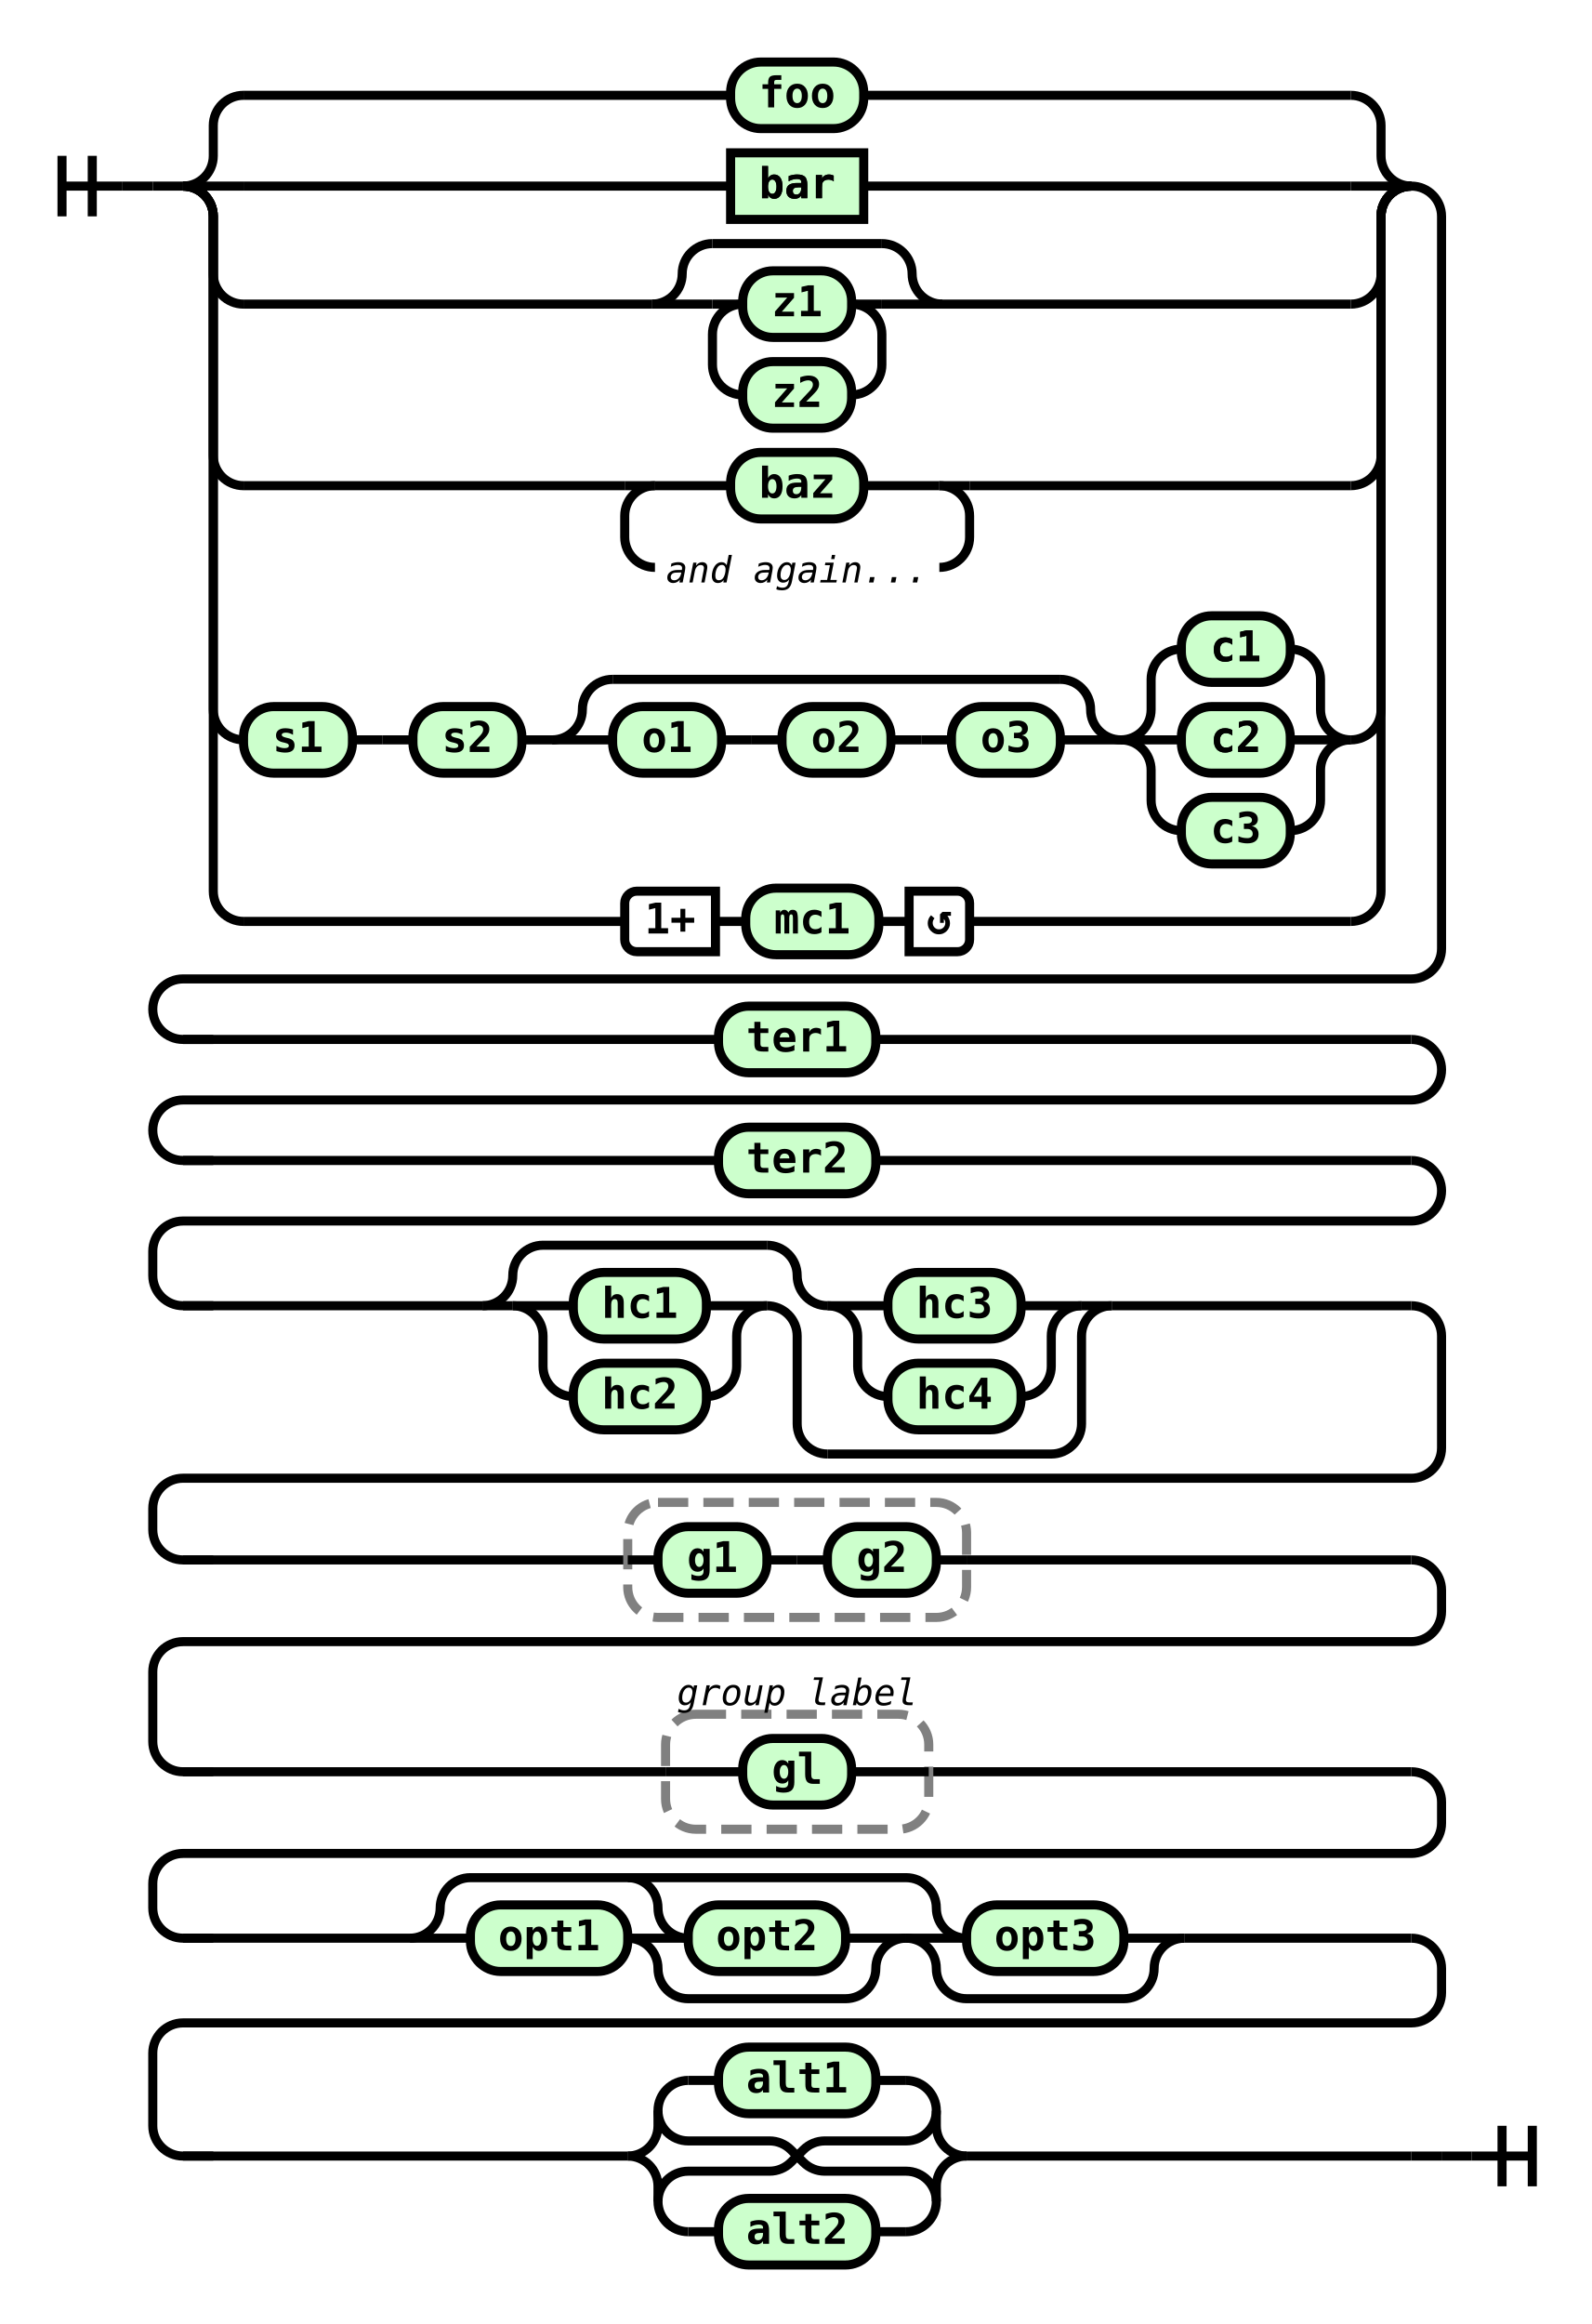
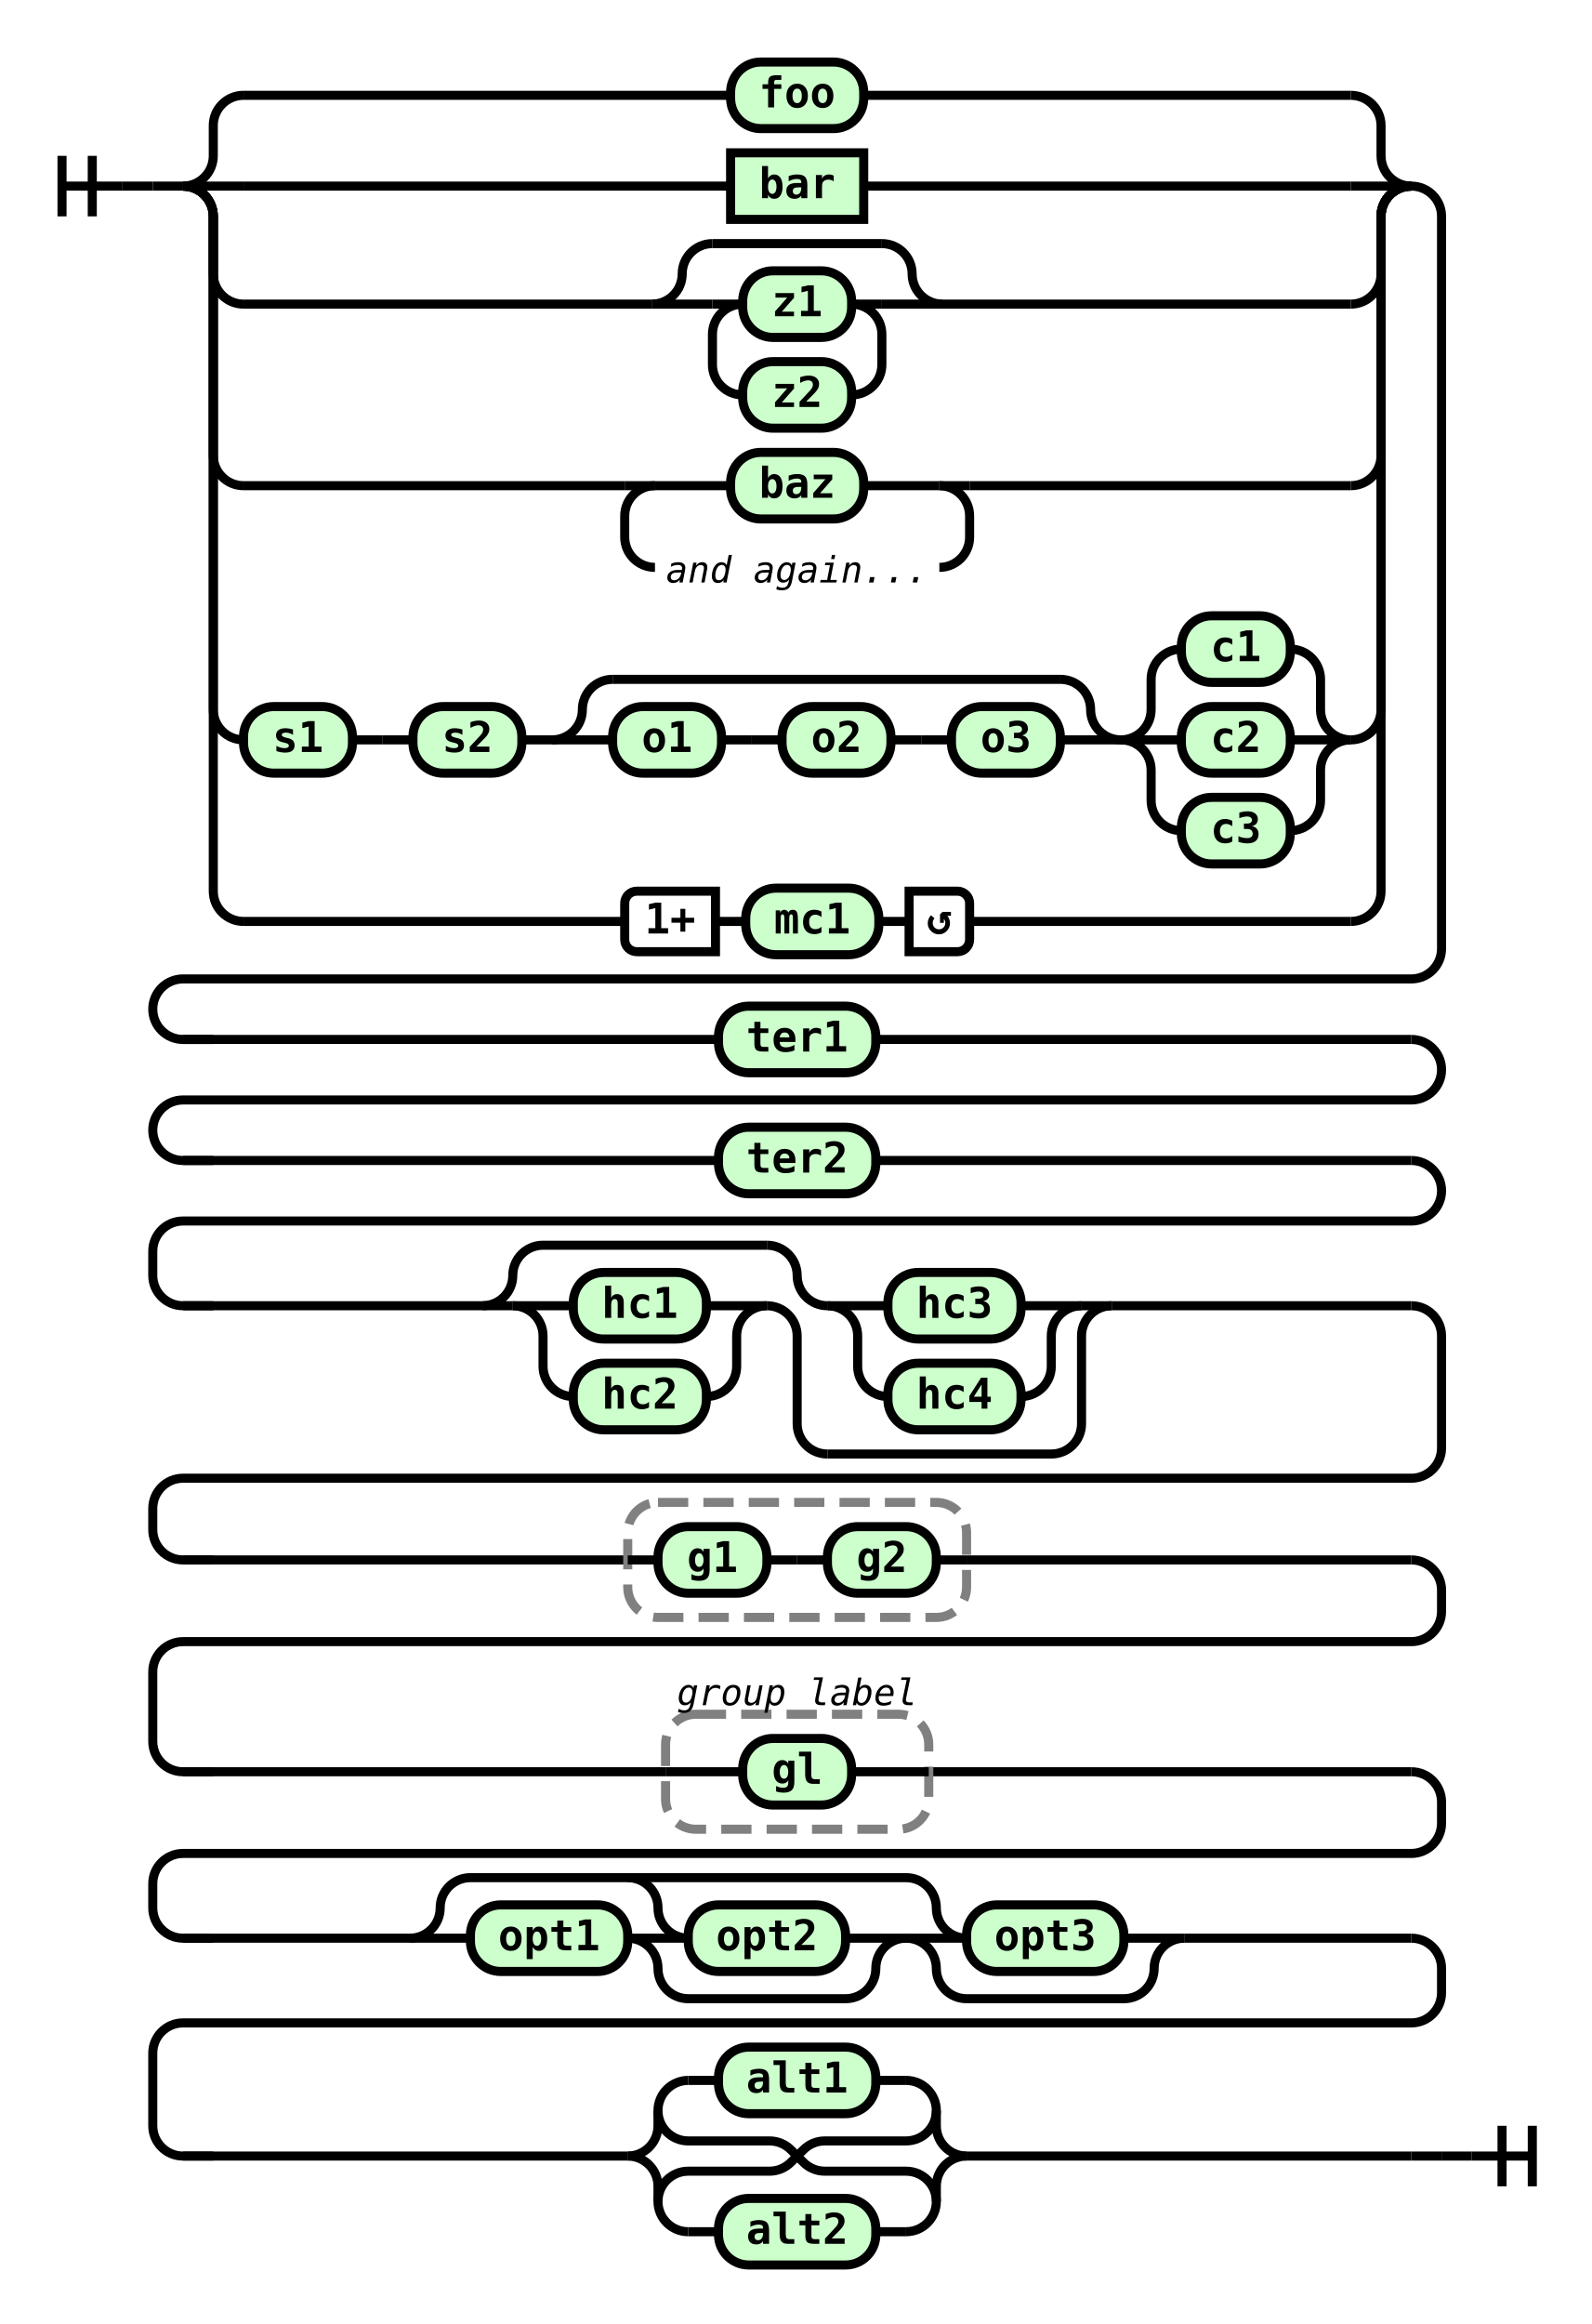
<svg xmlns="http://www.w3.org/2000/svg" xmlns:xlink="http://www.w3.org/1999/xlink" class="railroad-diagram" height="768.0" viewBox="0 0 526 768.0" width="526">
  <g transform="translate(.5 .5)">
    <g>
      <path class="start" d="M20 51v20m10 -20v20m-10 -10h20" />
    </g>
    <path d="M40 61h10" />
    <g>
      <path class="stack stack1" d="M50 61h0.0" />
      <path class="stack stack2" d="M50.0 61h10" />
      <g>
        <path class="choice ch1" d="M60.0 61h0.0" />
        <path class="choice ch2" d="M466.0 61h0.0" />
        <path class="choice ch3" d="M60.0 61a10 10 0 0 0 10 -10v-10a10 10 0 0 1 10 -10" />
        <g class="terminal ">
          <path class="terminal term1" d="M80.0 31h161.0" />
          <path class="terminal term2" d="M285.0 31h161.0" />
          <rect height="22" rx="10" ry="10" width="44" x="241" y="20" />
          <text x="263" y="35">foo</text>
        </g>
        <path class="choice ch4" d="M446.0 31a10 10 0 0 1 10 10v10a10 10 0 0 0 10 10" />
        <path class="choice ch5" d="M60.0 61h20" />
        <g class="non-terminal ">
          <path class="nonterm nt1" d="M80.0 61h161.0" />
          <path class="nonterm nt2" d="M285.0 61h161.0" />
          <rect height="22" width="44" x="241" y="50" />
          <a xlink:href="raw">
-             <text x="263" y="65">bar</text>
            <text x="263" y="65">bar</text>
          </a>
        </g>
        <path class="choice ch6" d="M446.0 61h20" />
        <path class="choice ch7" d="M60.0 61a10 10 0 0 1 10 10v19a10 10 0 0 0 10 10" />
        <g>
          <path class="choice ch1" d="M80.0 100h135.0" />
          <path class="choice ch2" d="M311.0 100h135.0" />
          <path class="choice ch3" d="M215.0 100a10 10 0 0 0 10 -10v0a10 10 0 0 1 10 -10" />
          <g>
            <path class="skip" d="M235.0 80h56" />
          </g>
          <path class="choice ch4" d="M291.0 80a10 10 0 0 1 10 10v0a10 10 0 0 0 10 10" />
          <path class="choice ch5" d="M215.0 100h20" />
          <g>
            <path class="oneor oom1" d="M235.0 100h0.0" />
            <path class="oneor oom2" d="M291.0 100h0.0" />
            <path class="oneor oom3" d="M235.0 100h10" />
            <g class="terminal ">
              <path class="terminal term1" d="M245.0 100h0.0" />
              <path class="terminal term2" d="M281.0 100h0.0" />
              <rect height="22" rx="10" ry="10" width="36" x="245" y="89" />
              <text x="263" y="104">z1</text>
            </g>
            <path class="oneor oom4" d="M281.0 100h10" />
            <path class="oneor oom5" d="M245.0 100a10 10 0 0 0 -10 10v10a10 10 0 0 0 10 10" />
            <g class="terminal ">
              <path class="terminal term1" d="M245.0 130h0.0" />
              <path class="terminal term2" d="M281.0 130h0.0" />
              <rect height="22" rx="10" ry="10" width="36" x="245" y="119" />
              <text x="263" y="134">z2</text>
            </g>
            <path class="oneor oom6" d="M281.0 130a10 10 0 0 0 10 -10v-10a10 10 0 0 0 -10 -10" />
          </g>
          <path class="choice ch6" d="M291.0 100h20" />
        </g>
        <path class="choice ch8" d="M446.0 100a10 10 0 0 0 10 -10v-19a10 10 0 0 1 10 -10" />
        <path class="choice ch7" d="M60.0 61a10 10 0 0 1 10 10v79a10 10 0 0 0 10 10" />
        <g>
          <path class="oneor oom1" d="M80.0 160h126.0" />
          <path class="oneor oom2" d="M320.0 160h126.0" />
          <path class="oneor oom3" d="M206.0 160h10" />
          <g class="terminal ">
            <path class="terminal term1" d="M216.0 160h25.0" />
            <path class="terminal term2" d="M285.0 160h25.0" />
            <rect height="22" rx="10" ry="10" width="44" x="241" y="149" />
            <text x="263" y="164">baz</text>
          </g>
          <path class="oneor oom4" d="M310.0 160h10" />
          <path class="oneor oom5" d="M216.0 160a10 10 0 0 0 -10 10v7a10 10 0 0 0 10 10" />
          <g class="non-terminal ">
            <path class="comment com1" d="M216.0 187h0.0" />
            <path class="comment com2" d="M310.0 187h0.0" />
            <text class="comment" x="263" y="192">and again...</text>
          </g>
          <path class="oneor oom6" d="M310.0 187a10 10 0 0 0 10 -10v-7a10 10 0 0 0 -10 -10" />
        </g>
        <path class="choice ch8" d="M446.0 160a10 10 0 0 0 10 -10v-79a10 10 0 0 1 10 -10" />
        <path class="choice ch7" d="M60.0 61a10 10 0 0 1 10 10v163a10 10 0 0 0 10 10" />
        <g>
          <path class="seq seq1" d="M80.0 244h0.0" />
          <path class="seq seq2" d="M446.0 244h0.0" />
          <g class="terminal ">
            <path class="terminal term1" d="M80.0 244h0.0" />
            <path class="terminal term2" d="M116.0 244h0.0" />
            <rect height="22" rx="10" ry="10" width="36" x="80" y="233" />
            <text x="98" y="248">s1</text>
          </g>
          <path class="seq seq4" d="M116.0 244h10" />
          <path class="seq seq3" d="M126.0 244h10" />
          <g class="terminal ">
            <path class="terminal term1" d="M136.0 244h0.0" />
            <path class="terminal term2" d="M172.0 244h0.0" />
            <rect height="22" rx="10" ry="10" width="36" x="136" y="233" />
            <text x="154" y="248">s2</text>
          </g>
          <path class="seq seq4" d="M172.0 244h10" />
          <g>
            <path class="choice ch1" d="M182.0 244h0.0" />
            <path class="choice ch2" d="M370.0 244h0.0" />
            <path class="choice ch3" d="M182.0 244a10 10 0 0 0 10 -10v0a10 10 0 0 1 10 -10" />
            <g>
              <path class="skip" d="M202.0 224h148" />
            </g>
            <path class="choice ch4" d="M350.0 224a10 10 0 0 1 10 10v0a10 10 0 0 0 10 10" />
            <path class="choice ch5" d="M182.0 244h20" />
            <g>
              <path class="seq seq1" d="M202.0 244h0.0" />
              <path class="seq seq2" d="M350.0 244h0.0" />
              <g class="terminal ">
                <path class="terminal term1" d="M202.0 244h0.0" />
                <path class="terminal term2" d="M238.0 244h0.0" />
                <rect height="22" rx="10" ry="10" width="36" x="202" y="233" />
                <text x="220" y="248">o1</text>
              </g>
              <path class="seq seq4" d="M238.0 244h10" />
              <path class="seq seq3" d="M248.0 244h10" />
              <g class="terminal ">
                <path class="terminal term1" d="M258.0 244h0.0" />
                <path class="terminal term2" d="M294.0 244h0.0" />
                <rect height="22" rx="10" ry="10" width="36" x="258" y="233" />
                <text x="276" y="248">o2</text>
              </g>
              <path class="seq seq4" d="M294.0 244h10" />
              <path class="seq seq3" d="M304.0 244h10" />
              <g class="terminal ">
                <path class="terminal term1" d="M314.0 244h0.0" />
                <path class="terminal term2" d="M350.0 244h0.0" />
                <rect height="22" rx="10" ry="10" width="36" x="314" y="233" />
                <text x="332" y="248">o3</text>
              </g>
            </g>
            <path class="choice ch6" d="M350.0 244h20" />
          </g>
          <g>
            <path class="choice ch1" d="M370.0 244h0.0" />
            <path class="choice ch2" d="M446.0 244h0.0" />
            <path class="choice ch3" d="M370.0 244a10 10 0 0 0 10 -10v-10a10 10 0 0 1 10 -10" />
            <g class="terminal ">
              <path class="terminal term1" d="M390.0 214h0.0" />
              <path class="terminal term2" d="M426.0 214h0.0" />
              <rect height="22" rx="10" ry="10" width="36" x="390" y="203" />
              <a xlink:href="raw">
                <text x="408" y="218">c1</text>
-                 <text x="408" y="218">c1</text>
              </a>
            </g>
            <path class="choice ch4" d="M426.0 214a10 10 0 0 1 10 10v10a10 10 0 0 0 10 10" />
            <path class="choice ch5" d="M370.0 244h20" />
            <g class="terminal ">
              <path class="terminal term1" d="M390.0 244h0.0" />
              <path class="terminal term2" d="M426.0 244h0.0" />
              <rect height="22" rx="10" ry="10" width="36" x="390" y="233" />
              <a xlink:href="html">
-                 <text x="408" y="248">c2</text>
                <text x="408" y="248">c2</text>
              </a>
            </g>
            <path class="choice ch6" d="M426.0 244h20" />
            <path class="choice ch7" d="M370.0 244a10 10 0 0 1 10 10v10a10 10 0 0 0 10 10" />
            <g class="terminal ">
              <path class="terminal term1" d="M390.0 274h0.0" />
              <path class="terminal term2" d="M426.0 274h0.0" />
              <rect height="22" rx="10" ry="10" width="36" x="390" y="263" />
              <text x="408" y="278">c3</text>
            </g>
            <path class="choice ch8" d="M426.0 274a10 10 0 0 0 10 -10v-10a10 10 0 0 1 10 -10" />
          </g>
        </g>
        <path class="choice ch8" d="M446.0 244a10 10 0 0 0 10 -10v-163a10 10 0 0 1 10 -10" />
        <path class="choice ch7" d="M60.0 61a10 10 0 0 1 10 10v223a10 10 0 0 0 10 10" />
        <g>
          <path class="multichoice mc1" d="M80.0 304h126.0" />
          <path class="multichoice mc2" d="M320.0 304h126.0" />
          <path class="multichoice mc5" d="M236.0 304h10" />
          <g class="terminal ">
            <path class="terminal term1" d="M246.0 304h0.0" />
            <path class="terminal term2" d="M290.0 304h0.0" />
            <rect height="22" rx="10" ry="10" width="44" x="246" y="293" />
            <text x="268" y="308">mc1</text>
          </g>
          <path class="multichoice mc6" d="M290.0 304h10" />
          <g class="diagram-text">
            <path class="diagram-text" d="M 236.0 294 h -26 a 4 4 0 0 0 -4 4 v 12 a 4 4 0 0 0 4 4 h 26 z" />
            <text class="diagram-text" x="221" y="308">1+</text>
            <path class="diagram-text" d="M 300.0 294 h 16 a 4 4 0 0 1 4 4 v 12 a 4 4 0 0 1 -4 4 h -16 z" />
            <text class="diagram-arrow" x="310" y="308">↺</text>
          </g>
        </g>
        <path class="choice ch8" d="M446.0 304a10 10 0 0 0 10 -10v-223a10 10 0 0 1 10 -10" />
      </g>
      <path class="stack stack3" d="M466.0 61a10 10 0 0 1 10 10v242a10 10 0 0 1 -10 10h-406a10 10 0 0 0 -10 10v0a10 10 0 0 0 10 10h10" />
      <g class="terminal ">
        <path class="terminal term1" d="M60.0 343h177.0" />
        <path class="terminal term2" d="M289.0 343h177.0" />
        <rect height="22" rx="10" ry="10" width="52" x="237" y="332" />
        <text x="263" y="347">ter1</text>
      </g>
      <path class="stack stack3" d="M466.0 343a10 10 0 0 1 10 10v0a10 10 0 0 1 -10 10h-406a10 10 0 0 0 -10 10v0a10 10 0 0 0 10 10h10" />
      <g class="terminal ">
        <path class="terminal term1" d="M60.0 383h177.0" />
        <path class="terminal term2" d="M289.0 383h177.0" />
        <rect height="22" rx="10" ry="10" width="52" x="237" y="372" />
        <text x="263" y="387">ter2</text>
      </g>
      <path class="stack stack3" d="M466.0 383a10 10 0 0 1 10 10v0a10 10 0 0 1 -10 10h-406a10 10 0 0 0 -10 10v8a10 10 0 0 0 10 10h10" />
      <g>
        <path class="horizchoice hc1" d="M60.0 431h99.0" />
        <path class="horizchoice hc2" d="M367.0 431h99.0" />
        <path class="horizchoice hc3" d="M159.0 431a10 10 0 0 0 10 -10v0a10 10 0 0 1 10 -10h74" />
        <path class="horizchoice hc4" d="M273.0 480h74a10 10 0 0 0 10 -10v-29a10 10 0 0 1 10 -10" />
        <path class="horizchoice hc5" d="M159.0 431h10" />
        <g>
          <path class="choice ch1" d="M169.0 431h0.0" />
          <path class="choice ch2" d="M253.0 431h0.0" />
          <path class="choice ch5" d="M169.0 431h20" />
          <g class="terminal ">
            <path class="terminal term1" d="M189.0 431h0.0" />
            <path class="terminal term2" d="M233.0 431h0.0" />
            <rect height="22" rx="10" ry="10" width="44" x="189" y="420" />
            <text x="211" y="435">hc1</text>
          </g>
          <path class="choice ch6" d="M233.0 431h20" />
          <path class="choice ch7" d="M169.0 431a10 10 0 0 1 10 10v10a10 10 0 0 0 10 10" />
          <g class="terminal ">
            <path class="terminal term1" d="M189.0 461h0.0" />
            <path class="terminal term2" d="M233.0 461h0.0" />
            <rect height="22" rx="10" ry="10" width="44" x="189" y="450" />
            <text x="211" y="465">hc2</text>
          </g>
          <path class="choice ch8" d="M233.0 461a10 10 0 0 0 10 -10v-10a10 10 0 0 1 10 -10" />
        </g>
        <path class="horizchoice hc11" d="M253.0 431a10 10 0 0 1 10 10v29a10 10 0 0 0 10 10" />
        <path class="horizchoice hc6" d="M253.0 411a10 10 0 0 1 10 10v0a10 10 0 0 0 10 10" />
        <g>
          <path class="choice ch1" d="M273.0 431h0.0" />
          <path class="choice ch2" d="M357.0 431h0.0" />
          <path class="choice ch5" d="M273.0 431h20" />
          <g class="terminal ">
            <path class="terminal term1" d="M293.0 431h0.0" />
            <path class="terminal term2" d="M337.0 431h0.0" />
            <rect height="22" rx="10" ry="10" width="44" x="293" y="420" />
            <text x="315" y="435">hc3</text>
          </g>
          <path class="choice ch6" d="M337.0 431h20" />
          <path class="choice ch7" d="M273.0 431a10 10 0 0 1 10 10v10a10 10 0 0 0 10 10" />
          <g class="terminal ">
            <path class="terminal term1" d="M293.0 461h0.0" />
            <path class="terminal term2" d="M337.0 461h0.0" />
            <rect height="22" rx="10" ry="10" width="44" x="293" y="450" />
            <text x="315" y="465">hc4</text>
          </g>
          <path class="choice ch8" d="M337.0 461a10 10 0 0 0 10 -10v-10a10 10 0 0 1 10 -10" />
        </g>
        <path class="horizchoice hc7" d="M357.0 431h10" />
      </g>
      <path class="stack stack3" d="M466.0 431a10 10 0 0 1 10 10v37a10 10 0 0 1 -10 10h-406a10 10 0 0 0 -10 10v7a10 10 0 0 0 10 10h10" />
      <g>
        <path class="group gr1" d="M60.0 515h147.0" />
        <path class="group gr2" d="M319.0 515h147.0" />
        <rect class="group-box" height="38" rx="10" ry="10" width="112" x="207" y="496" />
        <g>
          <path class="seq seq1" d="M207.0 515h10.0" />
          <path class="seq seq2" d="M309.0 515h10.0" />
          <g class="terminal ">
            <path class="terminal term1" d="M217.0 515h0.0" />
            <path class="terminal term2" d="M253.0 515h0.0" />
            <rect height="22" rx="10" ry="10" width="36" x="217" y="504" />
            <text x="235" y="519">g1</text>
          </g>
          <path class="seq seq4" d="M253.0 515h10" />
          <path class="seq seq3" d="M263.0 515h10" />
          <g class="terminal ">
            <path class="terminal term1" d="M273.0 515h0.0" />
            <path class="terminal term2" d="M309.0 515h0.0" />
            <rect height="22" rx="10" ry="10" width="36" x="273" y="504" />
            <text x="291" y="519">g2</text>
          </g>
        </g>
      </g>
      <path class="stack stack3" d="M466.0 515a10 10 0 0 1 10 10v7a10 10 0 0 1 -10 10h-406a10 10 0 0 0 -10 10v23a10 10 0 0 0 10 10h10" />
      <g>
        <path class="group gr1" d="M60.0 585h159.5" />
        <path class="group gr2" d="M306.5 585h159.5" />
        <rect class="group-box" height="38" rx="10" ry="10" width="87" x="219.5" y="566" />
        <g class="terminal ">
          <path class="terminal term1" d="M219.5 585h25.5" />
          <path class="terminal term2" d="M281.0 585h25.5" />
          <rect height="22" rx="10" ry="10" width="36" x="245" y="574" />
          <text x="263" y="589">gl</text>
        </g>
        <g class="non-terminal ">
          <path class="comment com1" d="M219.5 558h0.0" />
          <path class="comment com2" d="M306.5 558h0.0" />
          <text class="comment" x="263" y="563">group label</text>
        </g>
      </g>
      <path class="stack stack3" d="M466.0 585a10 10 0 0 1 10 10v7a10 10 0 0 1 -10 10h-406a10 10 0 0 0 -10 10v8a10 10 0 0 0 10 10h10" />
      <g>
        <path class="optseq os1" d="M60.0 640h75.0" />
        <path class="optseq os2" d="M391.0 640h75.0" />
        <path class="optseq os3" d="M135.0 640a10 10 0 0 0 10 -10v0a10 10 0 0 1 10 -10h52a10 10 0 0 1 10 10v0a10 10 0 0 0 10 10" />
        <path class="optseq os4" d="M135.0 640h20" />
        <g class="terminal ">
          <path class="terminal term1" d="M155.0 640h0.0" />
          <path class="terminal term2" d="M207.0 640h0.0" />
          <rect height="22" rx="10" ry="10" width="52" x="155" y="629" />
          <text x="181" y="644">opt1</text>
        </g>
        <path class="optseq os5" d="M207.0 620h92a10 10 0 0 1 10 10v0a10 10 0 0 0 10 10" />
        <path class="optseq os6" d="M207.0 640h20" />
        <g class="terminal ">
          <path class="terminal term1" d="M227.0 640h0.0" />
          <path class="terminal term2" d="M279.0 640h0.0" />
          <rect height="22" rx="10" ry="10" width="52" x="227" y="629" />
          <text x="253" y="644">opt2</text>
        </g>
        <path class="optseq os7" d="M279.0 640h20" />
        <path class="optseq os8" d="M207.0 640a10 10 0 0 1 10 10v0a10 10 0 0 0 10 10h52a10 10 0 0 0 10 -10v0a10 10 0 0 1 10 -10" />
        <path class="optseq os9" d="M299.0 640h20" />
        <g class="terminal ">
          <path class="terminal term1" d="M319.0 640h0.0" />
          <path class="terminal term2" d="M371.0 640h0.0" />
          <rect height="22" rx="10" ry="10" width="52" x="319" y="629" />
          <text x="345" y="644">opt3</text>
        </g>
        <path class="optseq os10" d="M371.0 640h20" />
        <path class="optseq os11" d="M299.0 640a10 10 0 0 1 10 10v0a10 10 0 0 0 10 10h52a10 10 0 0 0 10 -10v0a10 10 0 0 1 10 -10" />
      </g>
      <path class="stack stack3" d="M466.0 640a10 10 0 0 1 10 10v8a10 10 0 0 1 -10 10h-406a10 10 0 0 0 -10 10v24.0a10 10 0 0 0 10 10h10" />
      <g>
        <path class="altseq as1" d="M60.0 712.0h147.0" />
        <path class="altseq as2" d="M319.0 712.0h147.0" />
        <path class="altseq as3" d="M207.0 712.0a10 10 0 0 0 10 -10v-5.0a10 10 0 0 1 10 -10" />
        <g class="terminal ">
          <path class="terminal term1" d="M227.0 687.0h10.0" />
          <path class="terminal term2" d="M289.0 687.0h10.0" />
          <rect height="22" rx="10" ry="10" width="52" x="237" y="676" />
          <text x="263" y="691">alt1</text>
        </g>
        <path class="altseq as4" d="M299.0 687.0a10 10 0 0 1 10 10v5.0a10 10 0 0 0 10 10" />
        <path class="altseq as5" d="M207.0 712.0a10 10 0 0 1 10 10v5.0a10 10 0 0 0 10 10" />
        <g class="terminal ">
          <path class="terminal term1" d="M227.0 737.0h10.0" />
          <path class="terminal term2" d="M289.0 737.0h10.0" />
          <rect height="22" rx="10" ry="10" width="52" x="237" y="726" />
          <text x="263" y="741">alt2</text>
        </g>
        <path class="altseq as6" d="M299.0 737.0a10 10 0 0 0 10 -10v-5.0a10 10 0 0 1 10 -10" />
        <path class="altseq as7" d="M217.0 697.0a10 10 0 0 0 10 10h26.858a 10 10 0 0 1 7.071 2.929l4.142 4.142a 10 10 0 0 0 7.071 2.929h26.858a10 10 0 0 1 10 10" />
        <path class="altseq as8" d="M217.0 727.0a10 10 0 0 1 10 -10h26.858a 10 10 0 0 0 7.071 -2.929l4.142 -4.142a 10 10 0 0 1 7.071 -2.929h26.858a10 10 0 0 0 10 -10" />
      </g>
      <path class="stack stack4" d="M466.0 712.0h10" />
      <path class="stack stack5" d="M476.0 712.0h0.0" />
    </g>
    <path d="M476 712.0h10" />
    <path class="end" d="M 486 712.0 h 20 m -10 -10 v 20 m 10 -20 v 20" />
  </g>
  <style>/*  */
svg.railroad-diagram {
    background-color:hsl(30,20%,95%);
}
svg.railroad-diagram path {
    stroke-width:3;
    stroke:black;
    fill:rgba(0,0,0,0);
}
svg.railroad-diagram path.start {
    stroke-width:3;
    stroke:black;
    fill:rgba(0,0,0,1);
}
svg.railroad-diagram text {
    font:bold 14px monospace;
    text-anchor:middle;
}
svg.railroad-diagram text.label{
    text-anchor:start;
}
svg.railroad-diagram text.comment{
    font:italic 12px monospace;
}
svg.railroad-diagram rect{
    stroke-width:3;
    stroke:black;
    fill:hsl(120,100%,90%);
}
svg.railroad-diagram rect.group-box {
    stroke: gray;
    stroke-dasharray: 10 5;
    fill: none;
}
/*  */
</style>
</svg>
